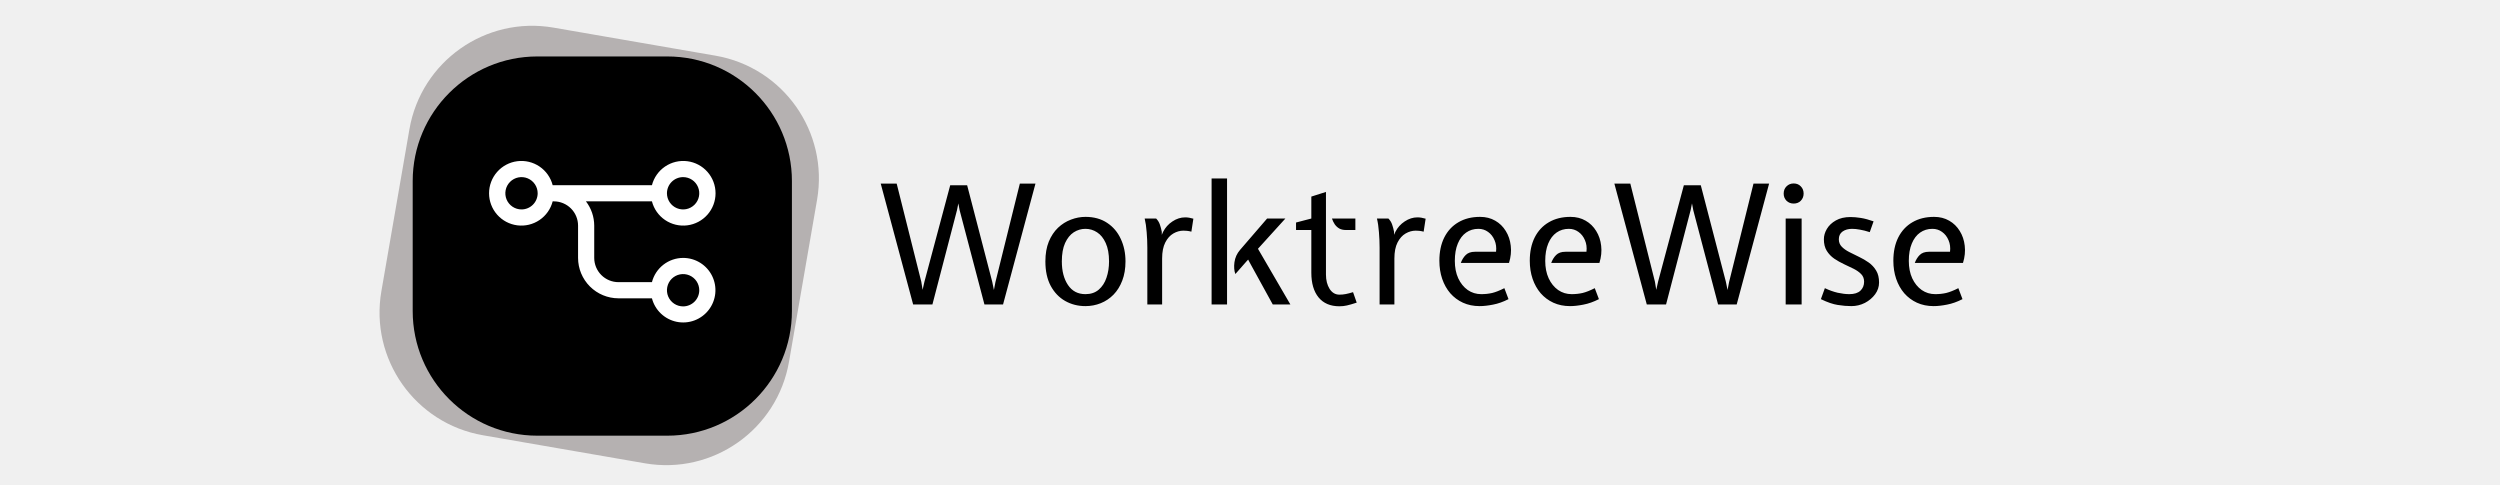
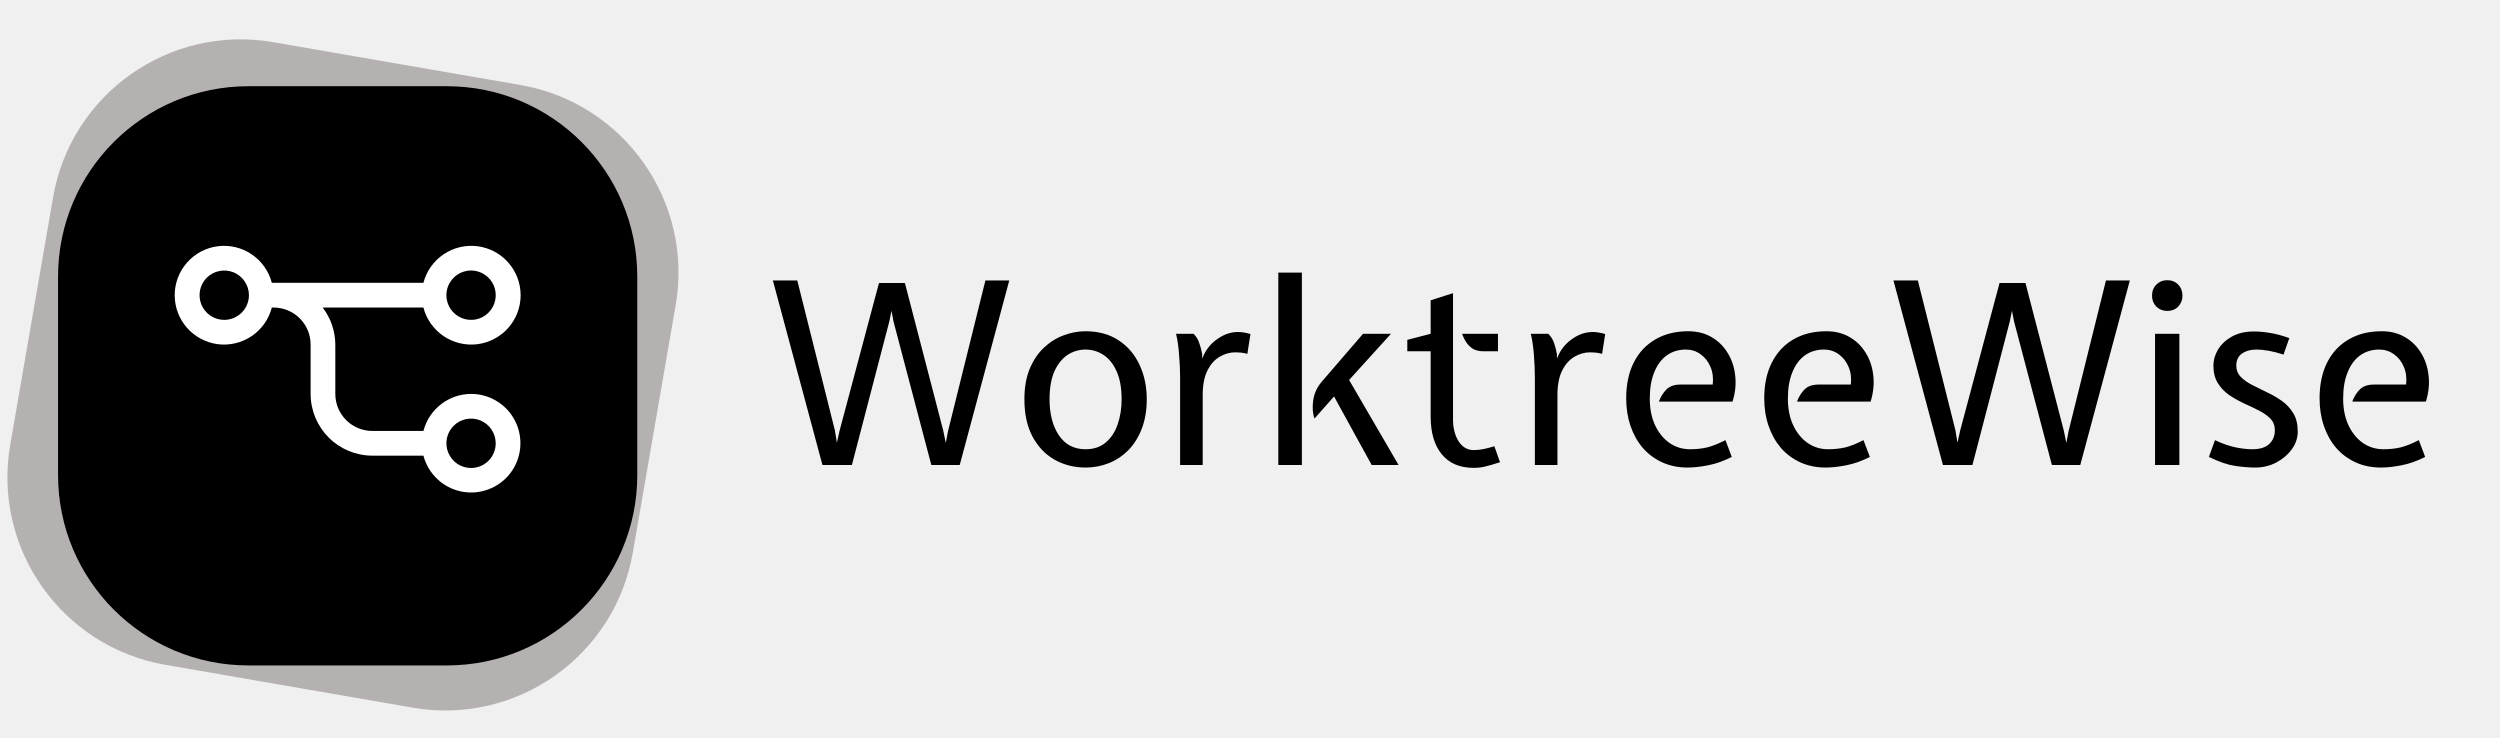
- <svg xmlns="http://www.w3.org/2000/svg" width="361" height="70" viewBox="0 0 257 70" fill="none">
-   <path d="M7.122 18.653C8.819 8.858 18.135 2.293 27.93 3.989L51.32 8.04C61.116 9.736 67.681 19.052 65.985 28.847L61.934 52.238C60.237 62.033 50.922 68.599 41.126 66.902L17.736 62.851C7.941 61.155 1.375 51.839 3.072 42.044L7.122 18.653Z" fill="#B5B1B1" />
-   <path d="M7.593 26.151C7.593 16.21 15.651 8.152 25.593 8.152H44.353C54.294 8.152 62.353 16.21 62.353 26.151V44.912C62.353 54.853 54.294 62.912 44.353 62.912H25.593C15.651 62.912 7.593 54.853 7.593 44.912V26.151Z" fill="black" />
-   <path d="M46.64 37.243C45.608 37.246 44.607 37.591 43.792 38.225C42.978 38.858 42.396 39.744 42.139 40.743H37.306C36.378 40.742 35.488 40.373 34.832 39.717C34.176 39.061 33.807 38.171 33.806 37.243V32.576C33.801 31.309 33.381 30.08 32.609 29.076H42.139C42.423 30.175 43.098 31.134 44.038 31.771C44.979 32.409 46.119 32.682 47.246 32.539C48.373 32.395 49.409 31.846 50.16 30.994C50.911 30.142 51.325 29.045 51.325 27.909C51.325 26.773 50.911 25.676 50.16 24.824C49.409 23.971 48.373 23.422 47.246 23.279C46.119 23.136 44.979 23.409 44.038 24.046C43.098 24.684 42.423 25.642 42.139 26.742H27.806C27.522 25.642 26.847 24.684 25.907 24.046C24.967 23.409 23.826 23.136 22.7 23.279C21.573 23.422 20.537 23.971 19.786 24.824C19.035 25.676 18.62 26.773 18.62 27.909C18.62 29.045 19.035 30.142 19.786 30.994C20.537 31.846 21.573 32.395 22.7 32.539C23.826 32.682 24.967 32.409 25.907 31.771C26.847 31.134 27.522 30.175 27.806 29.076H27.972C28.9 29.076 29.79 29.446 30.446 30.102C31.102 30.758 31.471 31.648 31.472 32.576V37.243C31.474 38.79 32.09 40.272 33.183 41.366C34.277 42.46 35.76 43.075 37.306 43.077H42.139C42.358 43.92 42.81 44.685 43.443 45.285C44.075 45.885 44.863 46.295 45.717 46.469C46.571 46.643 47.457 46.575 48.274 46.271C49.091 45.967 49.806 45.44 50.338 44.75C50.871 44.06 51.199 43.234 51.286 42.367C51.373 41.5 51.214 40.626 50.829 39.844C50.444 39.062 49.847 38.404 49.107 37.944C48.367 37.484 47.512 37.241 46.64 37.243ZM46.64 25.575C47.102 25.575 47.553 25.712 47.937 25.968C48.321 26.225 48.62 26.589 48.796 27.016C48.973 27.442 49.019 27.911 48.929 28.364C48.839 28.817 48.617 29.233 48.29 29.559C47.964 29.885 47.548 30.108 47.096 30.198C46.643 30.288 46.174 30.241 45.747 30.065C45.321 29.888 44.956 29.589 44.7 29.205C44.444 28.822 44.307 28.37 44.307 27.909C44.307 27.29 44.553 26.697 44.991 26.259C45.428 25.822 46.022 25.576 46.64 25.575ZM23.305 30.242C22.843 30.242 22.392 30.105 22.009 29.849C21.625 29.593 21.326 29.228 21.149 28.802C20.973 28.375 20.926 27.906 21.016 27.453C21.106 27.001 21.329 26.585 21.655 26.259C21.981 25.932 22.397 25.71 22.85 25.62C23.302 25.53 23.772 25.576 24.198 25.753C24.624 25.93 24.989 26.229 25.245 26.612C25.502 26.996 25.639 27.447 25.639 27.909C25.638 28.527 25.392 29.121 24.954 29.558C24.517 29.996 23.924 30.242 23.305 30.242ZM46.64 44.243C46.179 44.243 45.728 44.107 45.344 43.85C44.96 43.594 44.661 43.229 44.484 42.803C44.308 42.377 44.262 41.907 44.352 41.455C44.442 41.002 44.664 40.586 44.99 40.26C45.317 39.934 45.733 39.711 46.185 39.621C46.638 39.531 47.107 39.578 47.533 39.754C47.96 39.931 48.324 40.23 48.581 40.614C48.837 40.997 48.974 41.449 48.974 41.91C48.973 42.529 48.727 43.122 48.289 43.559C47.852 43.996 47.259 44.243 46.64 44.243Z" fill="white" />
-   <path d="M79.857 43.964L75.177 26.515H77.481L81.033 40.675L81.225 41.852L81.489 40.675L85.209 26.756H87.657L91.281 40.7L91.521 41.876L91.737 40.748L95.265 26.515H97.521L92.841 43.964H90.153L86.577 30.38L86.385 29.372L86.193 30.331L82.641 43.964H79.857ZM104.737 44.203C103.665 44.203 102.689 43.956 101.809 43.459C100.937 42.964 100.241 42.236 99.721 41.276C99.209 40.316 98.953 39.139 98.953 37.748C98.953 36.651 99.117 35.7 99.445 34.892C99.781 34.084 100.225 33.416 100.777 32.888C101.337 32.359 101.961 31.968 102.649 31.712C103.337 31.448 104.033 31.316 104.737 31.316C105.961 31.316 107.005 31.604 107.869 32.179C108.733 32.748 109.389 33.52 109.837 34.495C110.293 35.464 110.521 36.547 110.521 37.748C110.521 38.788 110.365 39.712 110.053 40.52C109.749 41.319 109.329 41.995 108.793 42.547C108.257 43.092 107.641 43.504 106.945 43.783C106.249 44.063 105.513 44.203 104.737 44.203ZM104.737 42.475C105.513 42.475 106.153 42.26 106.657 41.828C107.161 41.395 107.533 40.824 107.773 40.111C108.021 39.392 108.145 38.603 108.145 37.748C108.145 36.675 107.985 35.791 107.665 35.096C107.353 34.4 106.937 33.883 106.417 33.547C105.905 33.212 105.345 33.044 104.737 33.044C104.129 33.044 103.565 33.212 103.045 33.547C102.533 33.883 102.117 34.4 101.797 35.096C101.485 35.791 101.329 36.675 101.329 37.748C101.329 39.139 101.625 40.276 102.217 41.156C102.809 42.035 103.649 42.475 104.737 42.475ZM113.675 43.964V35.755C113.675 35.02 113.643 34.276 113.579 33.523C113.523 32.772 113.427 32.115 113.291 31.555H114.947C115.203 31.82 115.383 32.111 115.487 32.431C115.599 32.743 115.691 33.092 115.763 33.475V33.907L115.955 33.475C116.267 32.859 116.715 32.359 117.299 31.976C117.883 31.584 118.499 31.387 119.147 31.387C119.331 31.387 119.519 31.404 119.711 31.436C119.903 31.468 120.107 31.515 120.323 31.579L120.035 33.452C119.787 33.388 119.567 33.347 119.375 33.331C119.191 33.316 119.027 33.307 118.883 33.307C118.387 33.307 117.903 33.444 117.431 33.715C116.959 33.987 116.571 34.419 116.267 35.011C115.963 35.603 115.811 36.38 115.811 37.34V43.964H113.675ZM131.786 43.964L128.474 37.94L128.234 37.483L127.946 37.795L126.386 39.572C126.21 39.099 126.166 38.532 126.254 37.867C126.35 37.196 126.618 36.603 127.058 36.092L130.97 31.555H133.61L129.65 35.923L134.33 43.964H131.786ZM122.954 43.964V25.771H125.186V43.964H122.954ZM141.412 44.227C140.108 44.227 139.104 43.8 138.4 42.944C137.704 42.087 137.356 40.9 137.356 39.38V33.212H135.148V32.132L137.356 31.555V28.387L139.468 27.715V39.644C139.468 40.468 139.644 41.16 139.996 41.719C140.356 42.272 140.828 42.547 141.412 42.547C141.724 42.547 142.024 42.52 142.312 42.464C142.608 42.407 142.964 42.316 143.38 42.188L143.908 43.7C143.3 43.9 142.828 44.035 142.492 44.108C142.156 44.188 141.796 44.227 141.412 44.227ZM142.348 33.212C141.972 33.212 141.652 33.139 141.388 32.995C141.132 32.843 140.916 32.644 140.74 32.395C140.572 32.139 140.436 31.86 140.332 31.555H143.716V33.212H142.348ZM147.214 43.964V35.755C147.214 35.02 147.182 34.276 147.118 33.523C147.062 32.772 146.966 32.115 146.83 31.555H148.486C148.742 31.82 148.922 32.111 149.026 32.431C149.138 32.743 149.23 33.092 149.302 33.475V33.907L149.494 33.475C149.806 32.859 150.254 32.359 150.838 31.976C151.422 31.584 152.038 31.387 152.686 31.387C152.87 31.387 153.058 31.404 153.25 31.436C153.442 31.468 153.646 31.515 153.862 31.579L153.574 33.452C153.326 33.388 153.106 33.347 152.914 33.331C152.73 33.316 152.566 33.307 152.422 33.307C151.926 33.307 151.442 33.444 150.97 33.715C150.498 33.987 150.11 34.419 149.806 35.011C149.502 35.603 149.35 36.38 149.35 37.34V43.964H147.214ZM161.653 44.203C160.773 44.203 159.973 44.039 159.253 43.712C158.541 43.383 157.929 42.928 157.417 42.343C156.913 41.752 156.525 41.059 156.253 40.267C155.981 39.468 155.845 38.596 155.845 37.651C155.845 36.355 156.081 35.236 156.553 34.291C157.033 33.34 157.713 32.608 158.593 32.096C159.473 31.576 160.517 31.316 161.725 31.316C162.549 31.316 163.277 31.5 163.909 31.867C164.541 32.227 165.049 32.724 165.433 33.355C165.825 33.98 166.065 34.691 166.153 35.492C166.249 36.283 166.165 37.108 165.901 37.964H158.941C159.109 37.508 159.345 37.127 159.649 36.824C159.961 36.511 160.405 36.355 160.981 36.355H164.029C164.101 35.739 164.029 35.184 163.813 34.688C163.605 34.184 163.293 33.783 162.877 33.487C162.469 33.191 162.005 33.044 161.485 33.044C160.813 33.044 160.221 33.224 159.709 33.584C159.197 33.944 158.797 34.471 158.509 35.167C158.221 35.855 158.077 36.691 158.077 37.675C158.077 38.627 158.241 39.464 158.569 40.184C158.905 40.904 159.361 41.468 159.937 41.876C160.513 42.276 161.165 42.475 161.893 42.475C162.445 42.475 162.969 42.419 163.465 42.307C163.961 42.188 164.549 41.956 165.229 41.611L165.829 43.196C165.061 43.587 164.317 43.852 163.597 43.987C162.877 44.132 162.229 44.203 161.653 44.203ZM174.708 44.203C173.828 44.203 173.028 44.039 172.308 43.712C171.596 43.383 170.984 42.928 170.472 42.343C169.968 41.752 169.58 41.059 169.308 40.267C169.036 39.468 168.9 38.596 168.9 37.651C168.9 36.355 169.136 35.236 169.608 34.291C170.088 33.34 170.768 32.608 171.648 32.096C172.528 31.576 173.572 31.316 174.78 31.316C175.604 31.316 176.332 31.5 176.964 31.867C177.596 32.227 178.104 32.724 178.488 33.355C178.88 33.98 179.12 34.691 179.208 35.492C179.304 36.283 179.22 37.108 178.956 37.964H171.996C172.164 37.508 172.4 37.127 172.704 36.824C173.016 36.511 173.46 36.355 174.036 36.355H177.084C177.156 35.739 177.084 35.184 176.868 34.688C176.66 34.184 176.348 33.783 175.932 33.487C175.524 33.191 175.06 33.044 174.54 33.044C173.868 33.044 173.276 33.224 172.764 33.584C172.252 33.944 171.852 34.471 171.564 35.167C171.276 35.855 171.132 36.691 171.132 37.675C171.132 38.627 171.296 39.464 171.624 40.184C171.96 40.904 172.416 41.468 172.992 41.876C173.568 42.276 174.22 42.475 174.948 42.475C175.5 42.475 176.024 42.419 176.52 42.307C177.016 42.188 177.604 41.956 178.284 41.611L178.884 43.196C178.116 43.587 177.372 43.852 176.652 43.987C175.932 44.132 175.284 44.203 174.708 44.203ZM185.795 43.964L181.115 26.515H183.419L186.971 40.675L187.163 41.852L187.427 40.675L191.147 26.756H193.595L197.219 40.7L197.459 41.876L197.675 40.748L201.203 26.515H203.459L198.779 43.964H196.091L192.515 30.38L192.323 29.372L192.131 30.331L188.579 43.964H185.795ZM205.851 43.964V31.555H208.155V43.964H205.851ZM207.003 29.395C206.595 29.395 206.251 29.259 205.971 28.988C205.699 28.707 205.563 28.363 205.563 27.956C205.563 27.532 205.699 27.183 205.971 26.912C206.251 26.631 206.595 26.491 207.003 26.491C207.427 26.491 207.771 26.631 208.035 26.912C208.307 27.183 208.443 27.532 208.443 27.956C208.443 28.363 208.307 28.707 208.035 28.988C207.771 29.259 207.427 29.395 207.003 29.395ZM215.328 44.203C214.72 44.203 214.068 44.148 213.372 44.035C212.684 43.931 211.872 43.651 210.936 43.196L211.512 41.611C212.128 41.907 212.744 42.127 213.36 42.272C213.976 42.407 214.536 42.475 215.04 42.475C215.76 42.475 216.296 42.307 216.648 41.971C217 41.636 217.176 41.203 217.176 40.675C217.176 40.236 217.036 39.871 216.756 39.584C216.476 39.295 216.116 39.039 215.676 38.816C215.236 38.592 214.768 38.367 214.272 38.144C213.776 37.911 213.308 37.648 212.868 37.352C212.428 37.047 212.068 36.672 211.788 36.224C211.508 35.776 211.368 35.219 211.368 34.556C211.368 34.044 211.512 33.544 211.8 33.056C212.096 32.559 212.528 32.151 213.096 31.831C213.672 31.503 214.376 31.34 215.208 31.34C215.664 31.34 216.164 31.384 216.708 31.471C217.26 31.559 217.872 31.724 218.544 31.963L217.992 33.523C217.488 33.355 217.02 33.236 216.588 33.163C216.164 33.084 215.784 33.044 215.448 33.044C214.896 33.044 214.436 33.172 214.068 33.428C213.708 33.684 213.528 34.059 213.528 34.556C213.528 34.98 213.668 35.336 213.948 35.623C214.228 35.911 214.588 36.167 215.028 36.392C215.468 36.615 215.936 36.847 216.432 37.087C216.928 37.319 217.396 37.592 217.836 37.904C218.276 38.215 218.636 38.603 218.916 39.068C219.196 39.523 219.336 40.099 219.336 40.795C219.336 41.404 219.148 41.968 218.772 42.487C218.396 42.999 217.904 43.416 217.296 43.736C216.688 44.047 216.032 44.203 215.328 44.203ZM227.208 44.203C226.328 44.203 225.528 44.039 224.808 43.712C224.096 43.383 223.484 42.928 222.972 42.343C222.468 41.752 222.08 41.059 221.808 40.267C221.536 39.468 221.4 38.596 221.4 37.651C221.4 36.355 221.636 35.236 222.108 34.291C222.588 33.34 223.268 32.608 224.148 32.096C225.028 31.576 226.072 31.316 227.28 31.316C228.104 31.316 228.832 31.5 229.464 31.867C230.096 32.227 230.604 32.724 230.988 33.355C231.38 33.98 231.62 34.691 231.708 35.492C231.804 36.283 231.72 37.108 231.456 37.964H224.496C224.664 37.508 224.9 37.127 225.204 36.824C225.516 36.511 225.96 36.355 226.536 36.355H229.584C229.656 35.739 229.584 35.184 229.368 34.688C229.16 34.184 228.848 33.783 228.432 33.487C228.024 33.191 227.56 33.044 227.04 33.044C226.368 33.044 225.776 33.224 225.264 33.584C224.752 33.944 224.352 34.471 224.064 35.167C223.776 35.855 223.632 36.691 223.632 37.675C223.632 38.627 223.796 39.464 224.124 40.184C224.46 40.904 224.916 41.468 225.492 41.876C226.068 42.276 226.72 42.475 227.448 42.475C228 42.475 228.524 42.419 229.02 42.307C229.516 42.188 230.104 41.956 230.784 41.611L231.384 43.196C230.616 43.587 229.872 43.852 229.152 43.987C228.432 44.132 227.784 44.203 227.208 44.203Z" fill="black" />
+ <svg xmlns="http://www.w3.org/2000/svg" version="1.2" viewBox="0 0 332 98" width="332" height="98">
+   <style>
+ 		.s0 { fill: #b5b1b1 } 
+ 		.s1 { fill: #000000 } 
+ 		.s2 { fill: #ffffff } 
+ 	</style>
+   <path class="s0" d="m7.05 26.2c2.38-13.76 15.47-22.98 29.23-20.6l32.85 5.69c13.76 2.39 22.98 15.47 20.6 29.23l-5.69 32.86c-2.38 13.76-15.47 22.98-29.23 20.6l-32.85-5.69c-13.76-2.39-22.99-15.47-20.6-29.23z" />
+   <path class="s1" d="m7.71 36.73c0-13.96 11.32-25.28 25.28-25.28h26.35c13.97 0 25.29 11.32 25.29 25.28v26.36c0 13.96-11.32 25.28-25.29 25.28h-26.35c-13.96 0-25.28-11.32-25.28-25.28z" />
+   <path class="s2" d="m62.56 52.31c-1.45 0.01-2.86 0.49-4 1.38-1.15 0.89-1.96 2.14-2.33 3.54h-6.78c-1.31 0-2.56-0.52-3.48-1.44-0.92-0.92-1.44-2.17-1.44-3.48v-6.55c-0.01-1.78-0.6-3.51-1.68-4.92h13.38c0.4 1.55 1.35 2.89 2.67 3.79 1.32 0.89 2.92 1.28 4.51 1.08 1.58-0.21 3.04-0.98 4.09-2.17 1.06-1.2 1.64-2.74 1.64-4.34 0-1.59-0.58-3.13-1.64-4.33-1.05-1.2-2.51-1.97-4.09-2.17-1.59-0.2-3.19 0.18-4.51 1.08-1.32 0.89-2.27 2.24-2.67 3.78h-20.13c-0.4-1.54-1.35-2.89-2.67-3.78-1.32-0.9-2.92-1.28-4.5-1.08-1.58 0.2-3.04 0.97-4.09 2.17-1.06 1.2-1.64 2.74-1.64 4.33 0 1.6 0.58 3.14 1.64 4.34 1.05 1.19 2.51 1.96 4.09 2.17 1.58 0.2 3.18-0.19 4.5-1.08 1.32-0.9 2.27-2.24 2.67-3.79h0.23c1.31 0 2.56 0.52 3.48 1.44 0.92 0.92 1.44 2.17 1.44 3.48v6.55c0 2.18 0.87 4.26 2.4 5.8 1.54 1.53 3.62 2.4 5.8 2.4h6.78c0.31 1.18 0.95 2.26 1.84 3.1 0.88 0.84 1.99 1.42 3.19 1.66 1.2 0.25 2.44 0.15 3.59-0.28 1.15-0.42 2.15-1.16 2.9-2.13 0.75-0.97 1.21-2.13 1.33-3.35 0.12-1.22-0.1-2.44-0.64-3.54-0.54-1.1-1.38-2.03-2.42-2.67-1.04-0.65-2.24-0.99-3.46-0.99zm0-16.39c0.65 0 1.28 0.2 1.82 0.56 0.54 0.36 0.96 0.87 1.21 1.47 0.24 0.6 0.31 1.26 0.18 1.89-0.12 0.64-0.44 1.22-0.9 1.68-0.45 0.46-1.04 0.77-1.67 0.9-0.64 0.12-1.3 0.06-1.9-0.19-0.6-0.25-1.11-0.67-1.47-1.21-0.36-0.54-0.55-1.17-0.55-1.82 0-0.87 0.35-1.7 0.96-2.31 0.61-0.62 1.45-0.96 2.32-0.97zm-32.78 6.56c-0.65 0-1.28-0.19-1.82-0.55-0.54-0.36-0.96-0.87-1.21-1.47-0.25-0.6-0.31-1.26-0.19-1.9 0.13-0.63 0.44-1.22 0.9-1.68 0.46-0.45 1.04-0.77 1.68-0.89 0.63-0.13 1.29-0.06 1.89 0.18 0.6 0.25 1.11 0.67 1.47 1.21 0.36 0.54 0.56 1.17 0.56 1.82 0 0.87-0.35 1.7-0.96 2.32-0.62 0.61-1.45 0.96-2.32 0.96zm32.78 19.67c-0.65 0-1.28-0.19-1.82-0.55-0.54-0.36-0.96-0.88-1.21-1.48-0.25-0.59-0.31-1.25-0.19-1.89 0.13-0.64 0.44-1.22 0.9-1.68 0.46-0.46 1.04-0.77 1.68-0.9 0.63-0.12 1.29-0.06 1.89 0.19 0.6 0.25 1.11 0.67 1.47 1.21 0.36 0.54 0.55 1.17 0.55 1.82 0 0.87-0.34 1.7-0.96 2.32-0.61 0.61-1.44 0.96-2.31 0.96z" />
+   <path class="s1" d="m109.22 61.75l-6.58-24.5h3.24l4.99 19.89 0.27 1.65 0.37-1.65 5.22-19.56h3.44l5.09 19.59 0.34 1.65 0.3-1.58 4.96-19.99h3.17l-6.58 24.5h-3.77l-5.03-19.08-0.26-1.41-0.27 1.35-4.99 19.14zm34.94 0.34q-2.25 0-4.11-1.04-1.84-1.05-2.93-3.07-1.08-2.02-1.08-4.96 0-2.31 0.69-4.01 0.71-1.7 1.87-2.81 1.18-1.12 2.63-1.66 1.45-0.55 2.93-0.55 2.58 0 4.4 1.21 1.82 1.2 2.77 3.25 0.96 2.04 0.96 4.57 0 2.19-0.66 3.9-0.64 1.68-1.77 2.85-1.13 1.14-2.59 1.73-1.47 0.59-3.11 0.59zm0-2.43q1.64 0 2.7-0.91 1.06-0.91 1.57-2.41 0.52-1.51 0.52-3.32 0-2.26-0.67-3.72-0.66-1.47-1.76-2.18-1.07-0.7-2.36-0.7-1.28 0-2.37 0.7-1.08 0.71-1.76 2.18-0.65 1.46-0.65 3.72 0 2.94 1.24 4.79 1.25 1.85 3.54 1.85zm12.56 2.09v-11.53q0-1.55-0.14-3.13-0.11-1.59-0.4-2.76h2.33q0.54 0.55 0.75 1.23 0.24 0.65 0.39 1.46v0.61l0.27-0.61q0.66-1.3 1.89-2.1 1.23-0.83 2.6-0.83 0.38 0 0.79 0.07 0.4 0.06 0.86 0.2l-0.41 2.63q-0.52-0.14-0.92-0.17-0.39-0.03-0.7-0.03-1.04 0-2.03 0.57-1 0.57-1.64 1.82-0.64 1.25-0.64 3.27v9.3zm25.44 0l-4.65-8.46-0.34-0.64-0.4 0.44-2.2 2.49q-0.37-0.99-0.18-2.39 0.2-1.41 1.13-2.49l5.49-6.37h3.71l-5.56 6.13 6.57 11.29zm-12.4 0v-25.55h3.13v25.55zm25.93 0.38q-2.75 0-4.23-1.81-1.47-1.8-1.47-5v-8.67h-3.1v-1.52l3.1-0.8v-4.45l2.97-0.95v16.76q0 1.73 0.74 2.91 0.76 1.17 1.99 1.17 0.66 0 1.26-0.12 0.63-0.12 1.5-0.39l0.75 2.12q-1.29 0.42-1.99 0.58-0.71 0.17-1.52 0.17zm1.31-15.48q-0.79 0-1.34-0.3-0.54-0.32-0.91-0.85-0.36-0.53-0.58-1.17h4.76v2.32zm6.83 15.1v-11.53q0-1.55-0.13-3.13-0.12-1.59-0.41-2.76h2.33q0.54 0.55 0.76 1.23 0.23 0.65 0.38 1.46v0.61l0.27-0.61q0.66-1.3 1.89-2.1 1.23-0.83 2.6-0.83 0.39 0 0.79 0.07 0.4 0.06 0.86 0.2l-0.41 2.63q-0.52-0.14-0.92-0.17-0.39-0.03-0.69-0.03-1.05 0-2.04 0.57-1 0.57-1.64 1.82-0.64 1.25-0.64 3.27v9.3zm20.28 0.34q-1.85 0-3.37-0.69-1.5-0.69-2.58-1.92-1.06-1.25-1.63-2.92-0.57-1.68-0.57-3.67 0-2.73 0.99-4.72 1.01-2.01 2.87-3.09 1.85-1.09 4.39-1.09 1.74 0 3.07 0.77 1.33 0.76 2.14 2.09 0.83 1.32 1.01 3 0.21 1.67-0.35 3.48h-9.78q0.36-0.96 1-1.61 0.66-0.65 1.87-0.65h4.28q0.15-1.3-0.3-2.35-0.44-1.06-1.32-1.68-0.86-0.62-1.95-0.62-1.42 0-2.5 0.75-1.08 0.76-1.68 2.23-0.61 1.45-0.61 3.52 0 2.01 0.69 3.52 0.71 1.52 1.92 2.38 1.22 0.84 2.75 0.84 1.16 0 2.21-0.23 1.04-0.25 2.48-0.98l0.84 2.23q-1.62 0.82-3.14 1.11-1.51 0.3-2.73 0.3zm18.34 0q-1.85 0-3.37-0.69-1.5-0.69-2.58-1.92-1.06-1.25-1.63-2.92-0.58-1.68-0.58-3.67 0-2.73 1-4.72 1.01-2.01 2.86-3.09 1.86-1.09 4.4-1.09 1.74 0 3.07 0.77 1.33 0.76 2.14 2.09 0.83 1.32 1.01 3 0.2 1.67-0.35 3.48h-9.78q0.36-0.96 1-1.61 0.65-0.65 1.87-0.65h4.28q0.15-1.3-0.3-2.35-0.44-1.06-1.32-1.68-0.86-0.62-1.95-0.62-1.42 0-2.5 0.75-1.08 0.76-1.68 2.23-0.61 1.45-0.61 3.52 0 2.01 0.69 3.52 0.71 1.52 1.92 2.38 1.21 0.84 2.75 0.84 1.16 0 2.21-0.23 1.04-0.25 2.47-0.98l0.85 2.23q-1.62 0.82-3.14 1.11-1.51 0.3-2.73 0.3zm15.57-0.34l-6.57-24.5h3.24l4.99 19.89 0.27 1.65 0.37-1.65 5.22-19.56h3.44l5.09 19.59 0.34 1.65 0.3-1.58 4.96-19.99h3.17l-6.58 24.5h-3.77l-5.03-19.08-0.27-1.41-0.27 1.35-4.98 19.14zm28.17 0v-17.42h3.23v17.42zm1.62-20.46q-0.86 0-1.45-0.57-0.57-0.59-0.57-1.45 0-0.9 0.57-1.47 0.59-0.59 1.45-0.59 0.9 0 1.45 0.59 0.57 0.57 0.57 1.47 0 0.86-0.57 1.45-0.55 0.57-1.45 0.57zm11.7 20.8q-1.29 0-2.75-0.23-1.45-0.22-3.42-1.18l0.81-2.23q1.29 0.62 2.59 0.93 1.3 0.28 2.36 0.28 1.52 0 2.26-0.7 0.74-0.71 0.74-1.82 0-0.93-0.59-1.54-0.59-0.61-1.52-1.08-0.92-0.47-1.97-0.94-1.04-0.49-1.97-1.11-0.93-0.64-1.52-1.59-0.59-0.94-0.59-2.34 0-1.08 0.61-2.11 0.62-1.04 1.82-1.72 1.21-0.69 2.97-0.69 0.96 0 2.1 0.19 1.17 0.18 2.58 0.69l-0.77 2.19q-1.06-0.35-1.97-0.51-0.9-0.16-1.61-0.16-1.16 0-1.93 0.53-0.76 0.54-0.76 1.59 0 0.89 0.59 1.5 0.59 0.61 1.51 1.08 0.93 0.47 1.98 0.98 1.04 0.48 1.97 1.14 0.93 0.66 1.52 1.64 0.59 0.96 0.59 2.42 0 1.29-0.8 2.38-0.79 1.08-2.07 1.75-1.28 0.66-2.76 0.66zm16.68 0q-1.85 0-3.37-0.69-1.5-0.69-2.58-1.92-1.06-1.25-1.63-2.92-0.57-1.68-0.57-3.67 0-2.73 0.99-4.72 1.01-2.01 2.87-3.09 1.85-1.09 4.39-1.09 1.74 0 3.07 0.77 1.33 0.76 2.14 2.09 0.83 1.32 1.01 3 0.21 1.67-0.35 3.48h-9.78q0.36-0.96 1-1.61 0.66-0.65 1.87-0.65h4.28q0.15-1.3-0.3-2.35-0.44-1.06-1.32-1.68-0.86-0.62-1.95-0.62-1.42 0-2.5 0.75-1.08 0.76-1.68 2.23-0.61 1.45-0.61 3.52 0 2.01 0.69 3.52 0.71 1.52 1.92 2.38 1.22 0.84 2.75 0.84 1.16 0 2.21-0.23 1.04-0.25 2.48-0.98l0.84 2.23q-1.62 0.82-3.14 1.11-1.51 0.3-2.73 0.3z" />
</svg>
